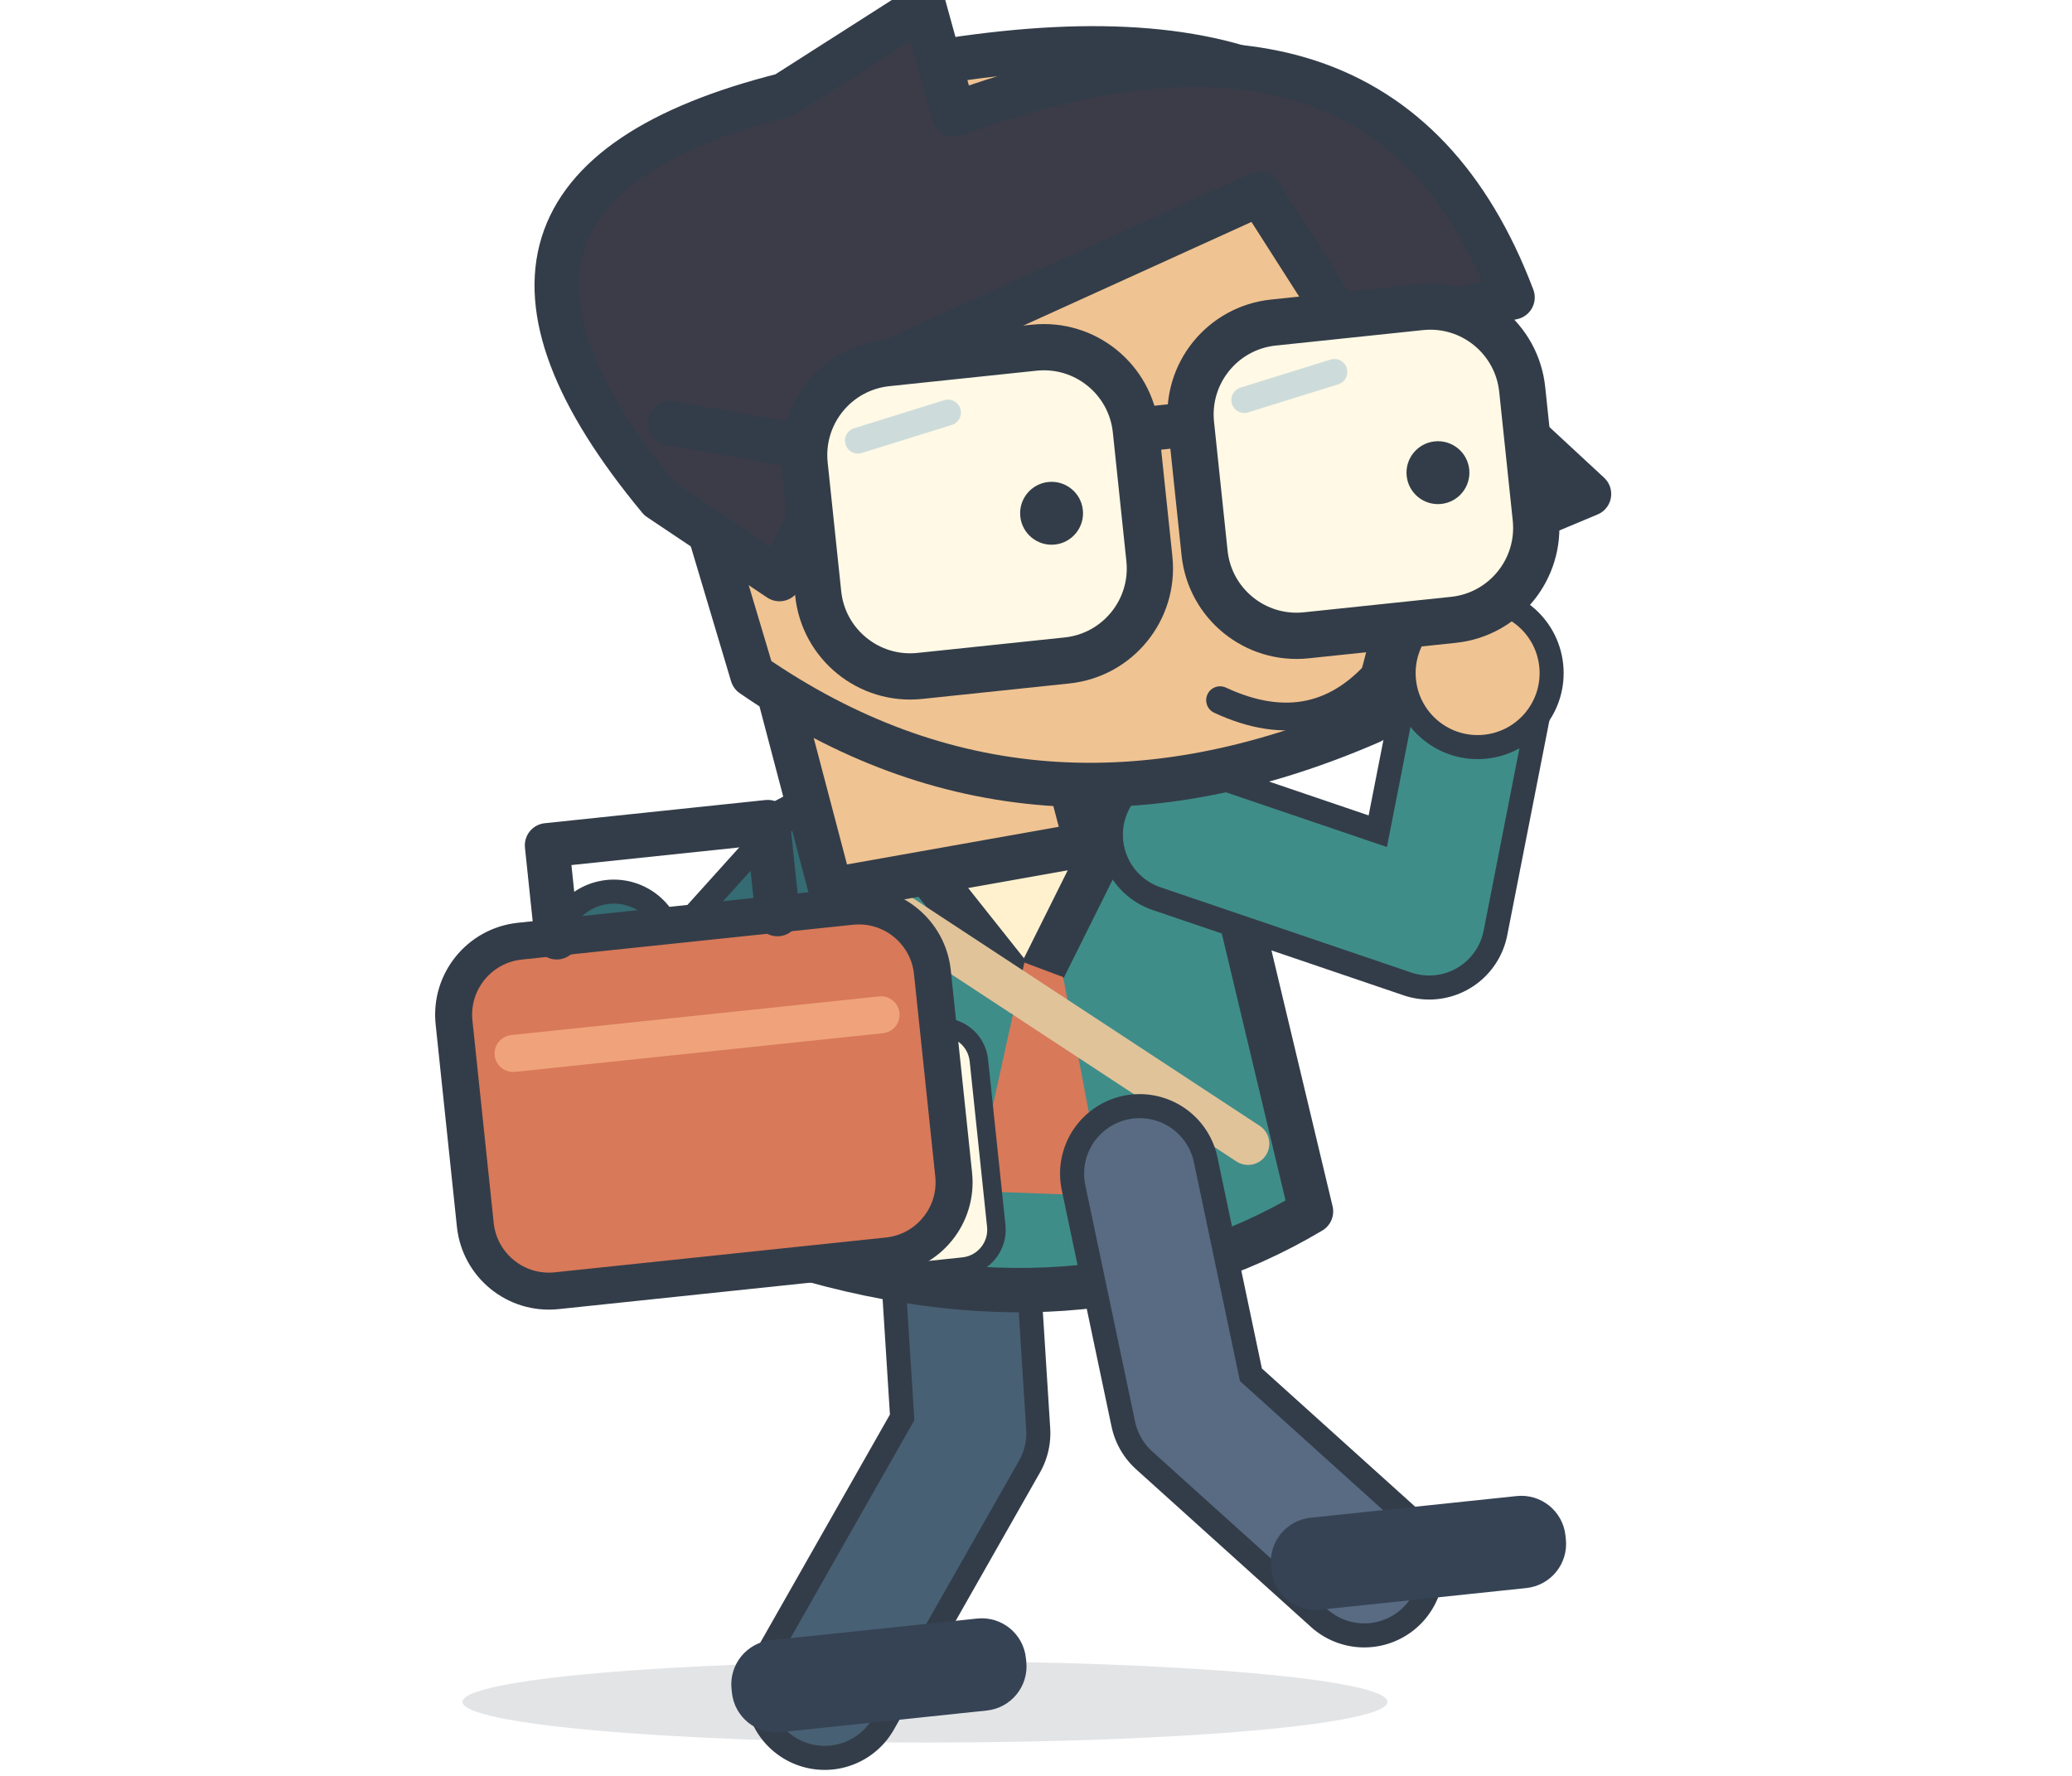
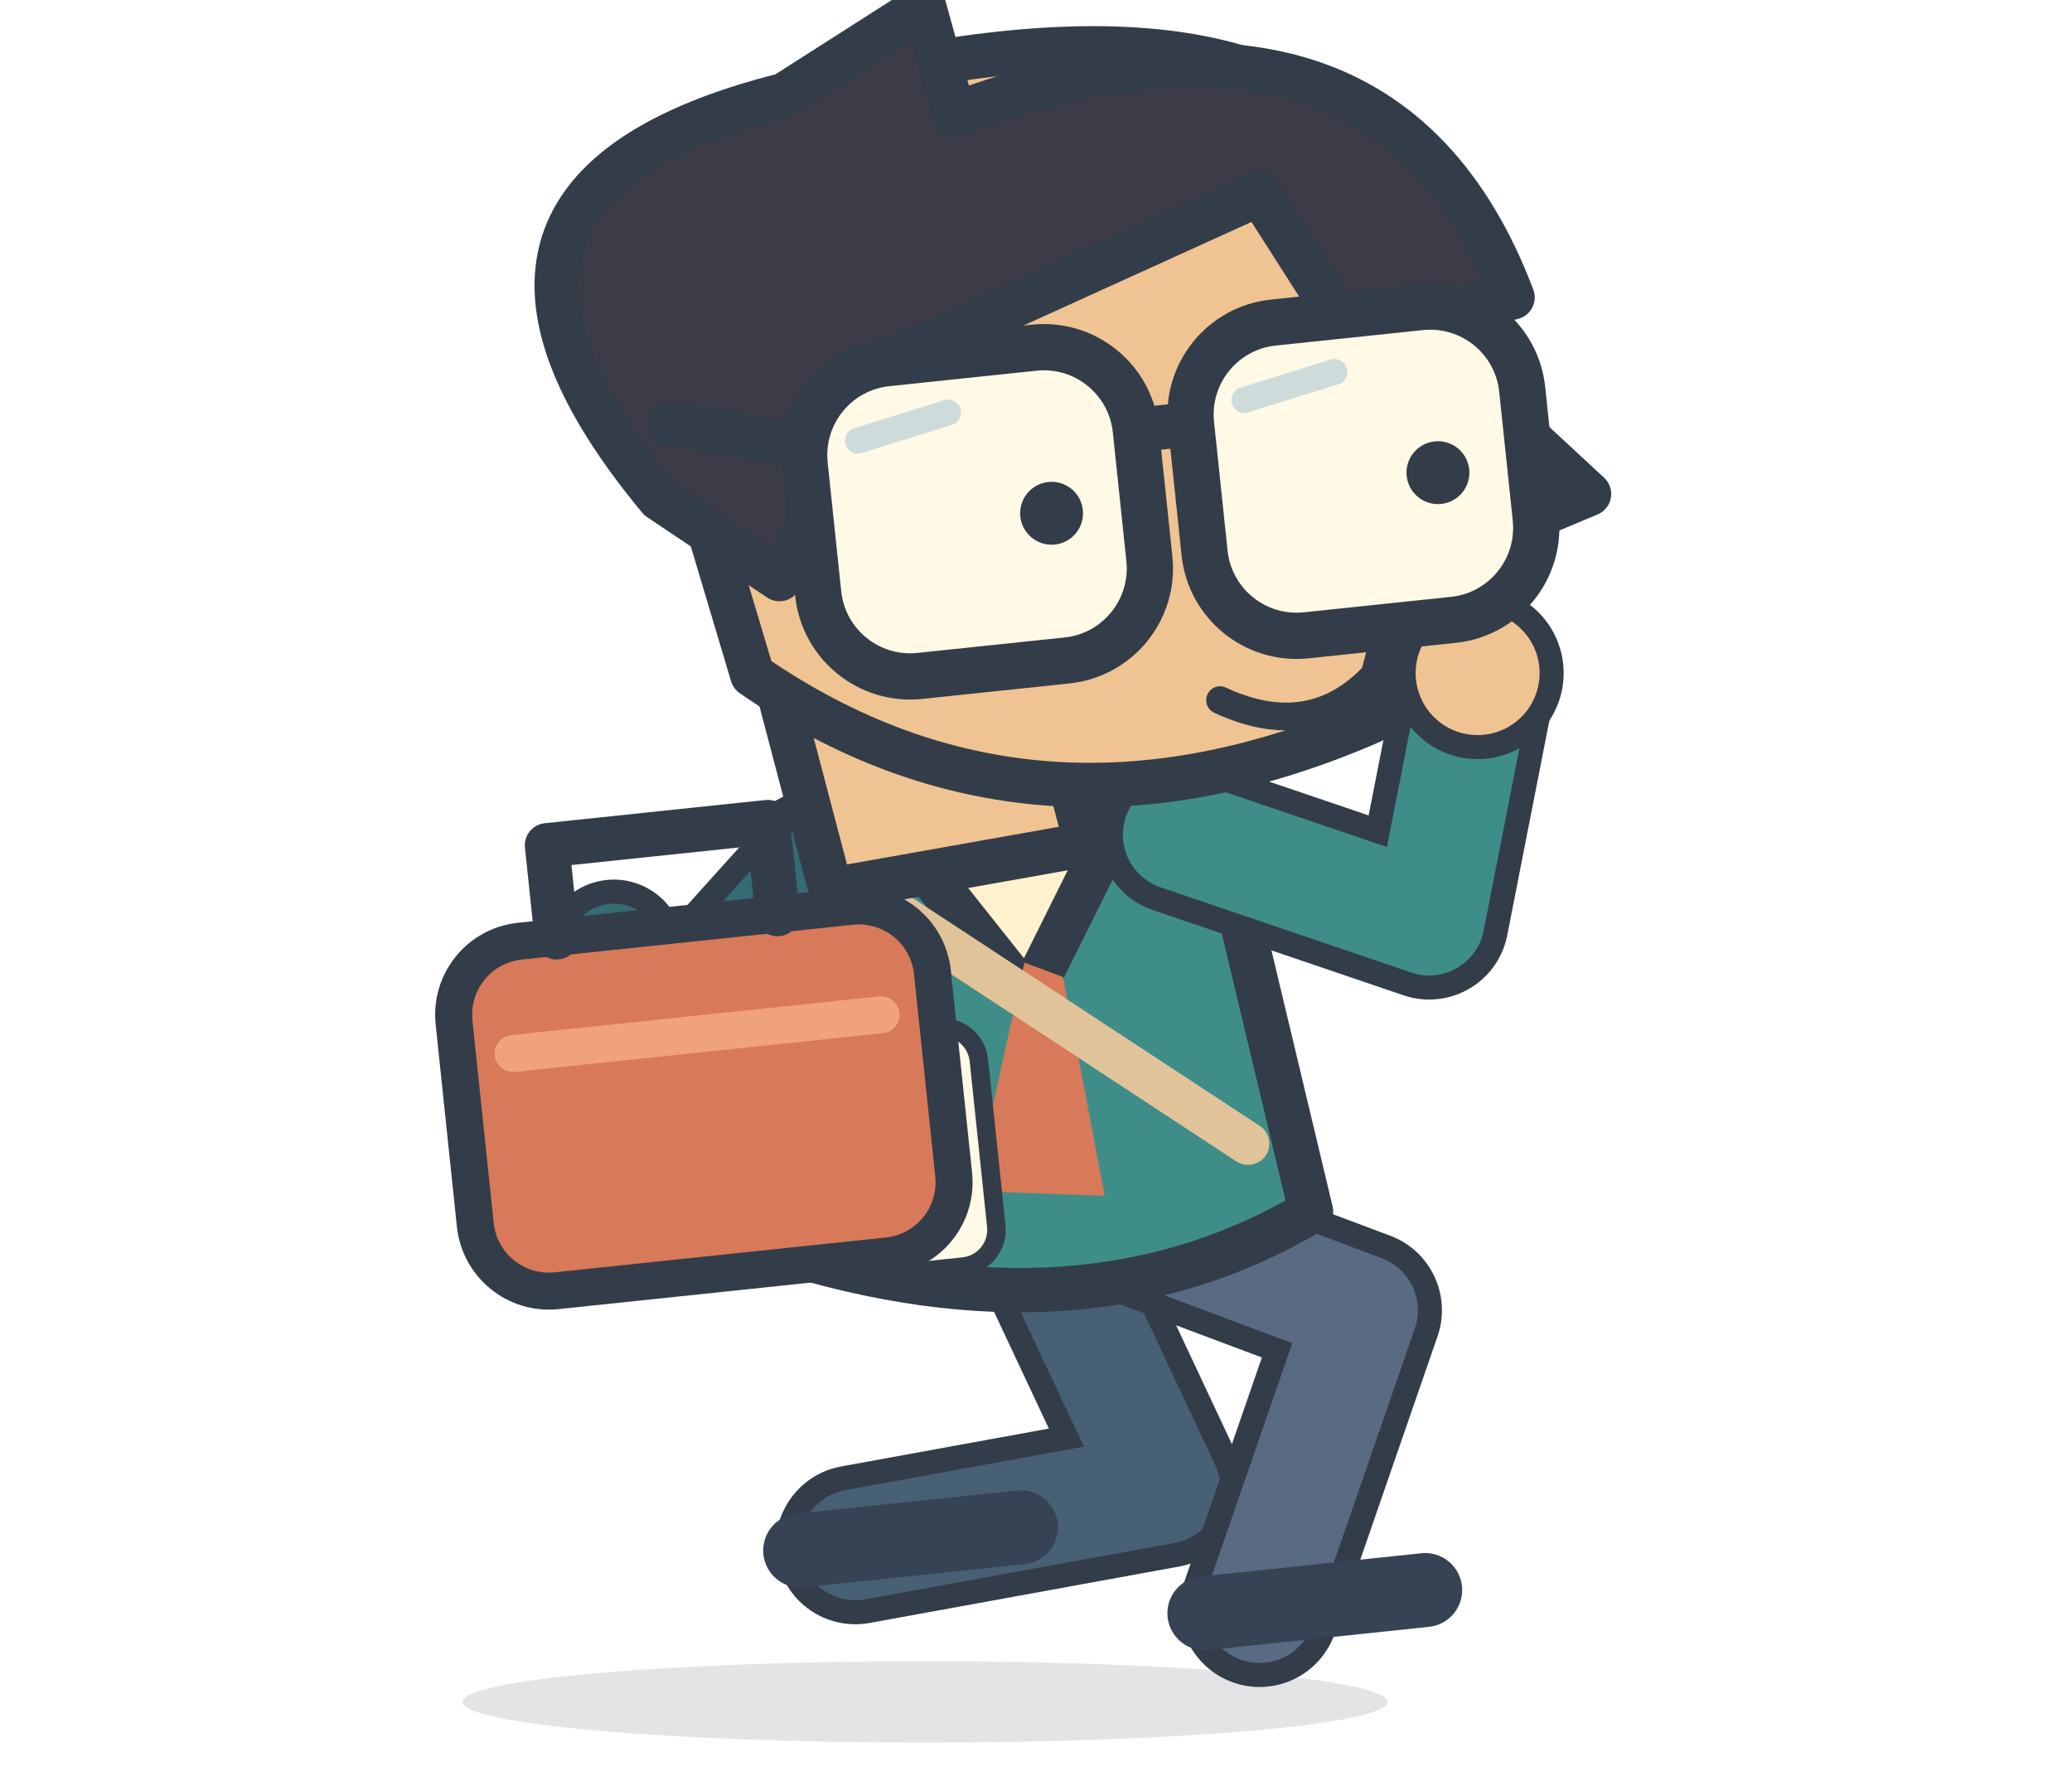
<svg xmlns="http://www.w3.org/2000/svg" width="112" height="96" viewBox="0 0 112 96">
  <ellipse cx="50" cy="92" rx="25" ry="2.2" fill="#333d49" opacity=".14" />
  <g transform="translate(0 0) rotate(-6 56 58)">
-     <path d="M51 64L50.46 77L41.151 90" fill="none" stroke="#333d49" stroke-width="8.6" stroke-linejoin="round" stroke-linecap="round" />
-     <path d="M51 64L50.46 77L41.151 90" fill="none" stroke="#486074" stroke-width="6" stroke-linejoin="round" stroke-linecap="round" />
-     <rect x="36.151" y="87" width="16" height="5" rx="2.4" fill="#364355" />
-     <path d="M44 43q12-5 23 1l3 23q-13 6-29-1Z" fill="#3f8d89" stroke="#333d49" stroke-width="2.4" stroke-linejoin="round" stroke-linecap="round" />
-     <path d="m49 43 7 11 7-11" fill="#fff1ce" stroke="#333d49" stroke-width="2.4" stroke-linejoin="round" stroke-linecap="round" />
-     <path d="m56 52-4 12 7 1-1-12" fill="#d87959" />
-     <path d="m45 45 22 18" fill="none" stroke="#e1c39a" stroke-width="2.3" stroke-linejoin="round" stroke-linecap="round" />
-     <rect x="43" y="55" width="10" height="13" rx="2" fill="#fff9e5" stroke="#333d49" stroke-width="1" />
-     <rect x="45" y="57" width="6" height="4" rx="1" fill="#edb954" />
-     <path d="M46 64h4" fill="none" stroke="#d87959" stroke-width="1.5" stroke-linejoin="round" stroke-linecap="round" />
-     <path d="M61 64L62.34 77L70.849 86.464" fill="none" stroke="#333d49" stroke-width="8.6" stroke-linejoin="round" stroke-linecap="round" />
-     <path d="M61 64L62.34 77L70.849 86.464" fill="none" stroke="#586b83" stroke-width="6" stroke-linejoin="round" stroke-linecap="round" />
-     <rect x="65.849" y="83.464" width="16" height="5" rx="2.4" fill="#364355" />
-     <path d="M65 46L78 52L82 39" fill="none" stroke="#333d49" stroke-width="8.6" stroke-linejoin="round" stroke-linecap="round" />
-     <path d="M65 46L78 52L82 39" fill="none" stroke="#3f8d89" stroke-width="6" stroke-linejoin="round" stroke-linecap="round" />
-     <circle cx="82" cy="39" r="4" fill="#f0c392" stroke="#333d49" stroke-width="1.3" />
-     <path d="M45 46L35 55L34 49" fill="none" stroke="#333d49" stroke-width="7.6" stroke-linejoin="round" stroke-linecap="round" />
-     <path d="M45 46L35 55L34 49" fill="none" stroke="#356b73" stroke-width="5" stroke-linejoin="round" stroke-linecap="round" />
-     <rect x="25" y="48" width="26" height="19" rx="4" fill="#d87959" stroke="#333d49" stroke-width="2" />
-     <path d="M31 48v-5h12v5" fill="none" stroke="#333d49" stroke-width="2.4" stroke-linejoin="round" stroke-linecap="round" />
-     <path d="M28 54h20" fill="none" stroke="#f0a37a" stroke-width="2" stroke-linejoin="round" stroke-linecap="round" />
-     <path d="M44 34 58 33l2 13-14 1Z" fill="#f0c392" stroke="#333d49" stroke-width="2.4" stroke-linejoin="round" stroke-linecap="round" />
-     <path d="M40 19Q37 3 60 3q23 0 22 19l7 8-10 3-3 8q-19 6-33-6Z" fill="#f0c392" stroke="#333d49" stroke-width="2.4" stroke-linejoin="round" stroke-linecap="round" />
-     <path d="M39 25Q27 7 48 4l8-4 1 6q24-6 29 13l-9 1-4-8-21 7-7 11Z" fill="#3b3c48" stroke="#333d49" stroke-width="2.4" stroke-linejoin="round" stroke-linecap="round" />
-     <rect x="47" y="19" width="18" height="17" rx="5" fill="#fff9e5" stroke="#333d49" stroke-width="2.5" />
-     <rect x="68" y="19" width="18" height="17" rx="5" fill="#fff9e5" stroke="#333d49" stroke-width="2.5" />
-     <path d="M65 24h3m-21-1-7-2" fill="none" stroke="#333d49" stroke-width="2.4" stroke-linejoin="round" stroke-linecap="round" />
-     <circle cx="60" cy="28" r="1.7" fill="#333d49" />
-     <circle cx="81" cy="28" r="1.7" fill="#333d49" />
-     <path d="M68 39q5 3 9-1" fill="none" stroke="#333d49" stroke-width="1.5" stroke-linejoin="round" stroke-linecap="round" />
-     <path d="M50 23l5-1m16 1 5-1" fill="none" stroke="#cddcdb" stroke-width="1.4" stroke-linejoin="round" stroke-linecap="round" />
+     <path d="M55 65L60.576 81.059L43.625 82.343" fill="none" stroke="#333d49" stroke-width="8.6" stroke-linejoin="round" stroke-linecap="round" />
+     <path d="M55 65L60.576 81.059L43.625 82.343" fill="none" stroke="#486074" stroke-width="6" stroke-linejoin="round" stroke-linecap="round" />
+     <rect x="38.625" y="80.343" width="16" height="4" rx="2" fill="#364355" />
+     <path d="M57 65L72.205 72.602L65 88" fill="none" stroke="#333d49" stroke-width="8.6" stroke-linejoin="round" stroke-linecap="round" />
+     <path d="M57 65L72.205 72.602L65 88" fill="none" stroke="#586b83" stroke-width="6" stroke-linejoin="round" stroke-linecap="round" />
+     <rect x="60" y="86" width="16" height="4" rx="2" fill="#364355" />
+     <g transform="translate(0 4.898587196589413e-17)">
+       <path d="M44 43q12-5 23 1l3 23q-13 6-29-1Z" fill="#3f8d89" stroke="#333d49" stroke-width="2.4" stroke-linejoin="round" stroke-linecap="round" />
+       <path d="m49 43 7 11 7-11" fill="#fff1ce" stroke="#333d49" stroke-width="2.4" stroke-linejoin="round" stroke-linecap="round" />
+       <path d="m56 52-4 12 7 1-1-12" fill="#d87959" />
+       <path d="m45 45 22 18" fill="none" stroke="#e1c39a" stroke-width="2.3" stroke-linejoin="round" stroke-linecap="round" />
+       <rect x="43" y="55" width="10" height="13" rx="2" fill="#fff9e5" stroke="#333d49" stroke-width="1" />
+       <rect x="45" y="57" width="6" height="4" rx="1" fill="#edb954" />
+       <path d="M46 64h4" fill="none" stroke="#d87959" stroke-width="1.5" stroke-linejoin="round" stroke-linecap="round" />
+       <path d="M65 46L78 52L82 39" fill="none" stroke="#333d49" stroke-width="8.6" stroke-linejoin="round" stroke-linecap="round" />
+       <path d="M65 46L78 52L82 39" fill="none" stroke="#3f8d89" stroke-width="6" stroke-linejoin="round" stroke-linecap="round" />
+       <circle cx="82" cy="39" r="4" fill="#f0c392" stroke="#333d49" stroke-width="1.3" />
+       <path d="M45 46L35 55L34 49" fill="none" stroke="#333d49" stroke-width="7.6" stroke-linejoin="round" stroke-linecap="round" />
+       <path d="M45 46L35 55L34 49" fill="none" stroke="#356b73" stroke-width="5" stroke-linejoin="round" stroke-linecap="round" />
+       <rect x="25" y="48" width="26" height="19" rx="4" fill="#d87959" stroke="#333d49" stroke-width="2" />
+       <path d="M31 48v-5h12v5" fill="none" stroke="#333d49" stroke-width="2.4" stroke-linejoin="round" stroke-linecap="round" />
+       <path d="M28 54h20" fill="none" stroke="#f0a37a" stroke-width="2" stroke-linejoin="round" stroke-linecap="round" />
+       <path d="M44 34 58 33l2 13-14 1Z" fill="#f0c392" stroke="#333d49" stroke-width="2.4" stroke-linejoin="round" stroke-linecap="round" />
+       <path d="M40 19Q37 3 60 3q23 0 22 19l7 8-10 3-3 8q-19 6-33-6Z" fill="#f0c392" stroke="#333d49" stroke-width="2.4" stroke-linejoin="round" stroke-linecap="round" />
+       <path d="M39 25Q27 7 48 4l8-4 1 6q24-6 29 13l-9 1-4-8-21 7-7 11Z" fill="#3b3c48" stroke="#333d49" stroke-width="2.4" stroke-linejoin="round" stroke-linecap="round" />
+       <rect x="47" y="19" width="18" height="17" rx="5" fill="#fff9e5" stroke="#333d49" stroke-width="2.5" />
+       <rect x="68" y="19" width="18" height="17" rx="5" fill="#fff9e5" stroke="#333d49" stroke-width="2.5" />
+       <path d="M65 24h3m-21-1-7-2" fill="none" stroke="#333d49" stroke-width="2.4" stroke-linejoin="round" stroke-linecap="round" />
+       <circle cx="60" cy="28" r="1.7" fill="#333d49" />
+       <circle cx="81" cy="28" r="1.7" fill="#333d49" />
+       <path d="M68 39q5 3 9-1" fill="none" stroke="#333d49" stroke-width="1.5" stroke-linejoin="round" stroke-linecap="round" />
+       <path d="M50 23l5-1m16 1 5-1" fill="none" stroke="#cddcdb" stroke-width="1.4" stroke-linejoin="round" stroke-linecap="round" />
+     </g>
  </g>
</svg>
